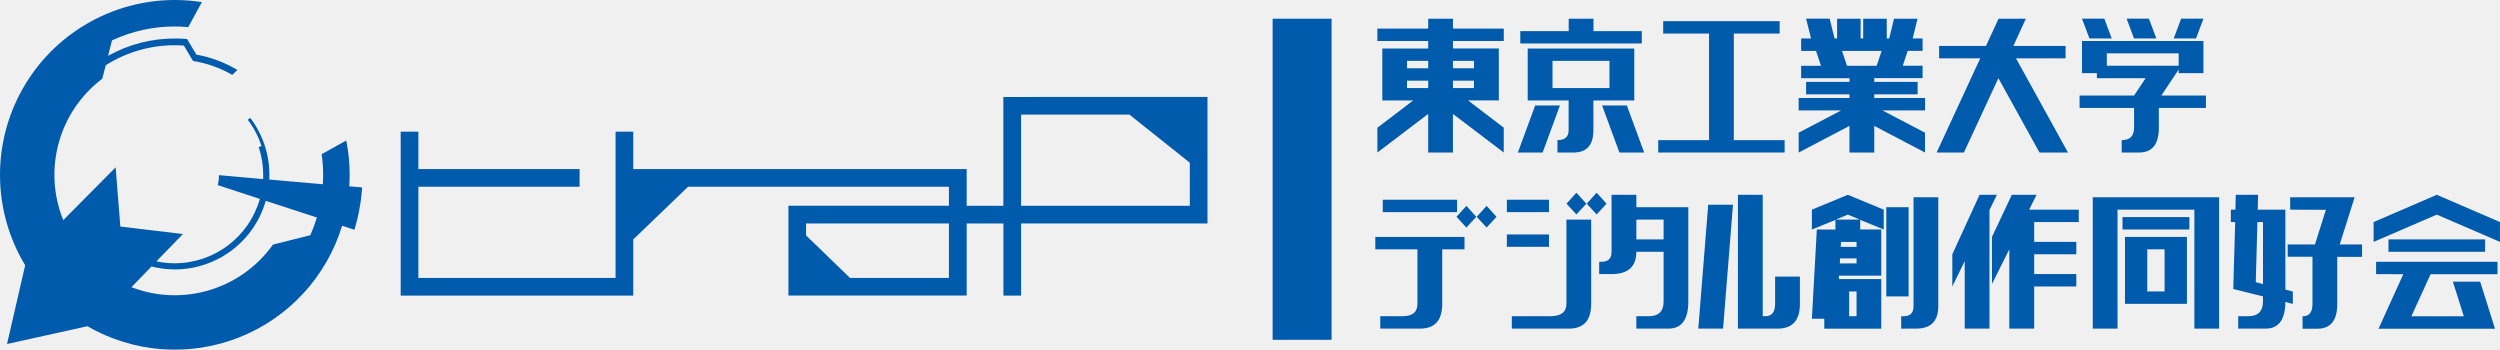
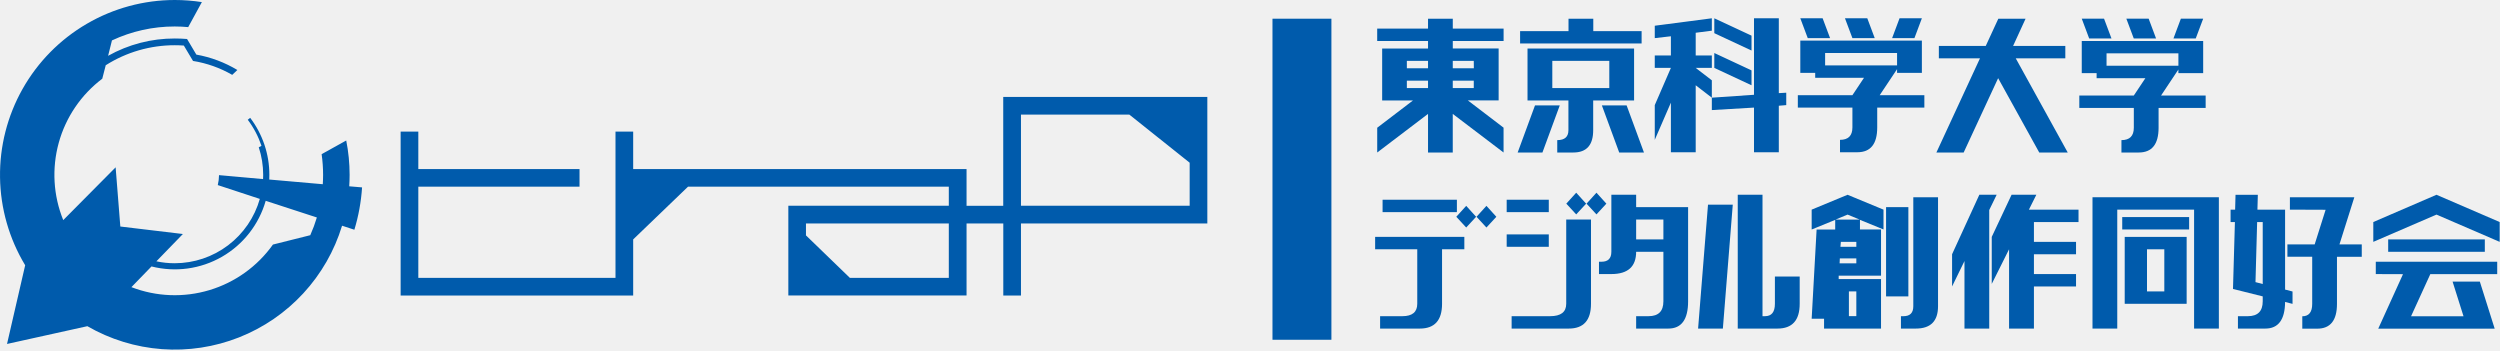
- <svg xmlns="http://www.w3.org/2000/svg" viewBox="0 0 1298.84 181.66">
+ <svg xmlns="http://www.w3.org/2000/svg" width="1299" height="182" viewBox="0 0 1299 182" fill="none">
+   <g clip-path="url(#clip0_213_23)">
+     <path d="M161.22 122.21L141.82 127.07C133.76 138.402 122.157 146.727 108.841 150.734C95.526 154.741 81.255 154.202 68.28 149.2L78.72 138.44C91.104 141.596 104.23 139.8 115.31 133.432C126.391 127.065 134.552 116.629 138.06 104.34L164.64 113C163.693 116.135 162.551 119.208 161.22 122.2M181.46 96.84C181.587 94.84 181.653 92.84 181.66 90.84C181.658 84.85 181.069 78.875 179.9 73L167.12 80.1C167.626 83.671 167.88 87.273 167.88 90.88C167.88 92.51 167.82 94.12 167.72 95.72L139.9 93.28C139.9 92.47 139.96 91.65 139.96 90.83C139.967 80.139 136.468 69.742 130 61.23L128.74 62.23C131.829 66.329 134.234 70.902 135.86 75.77L134.45 76.52C135.972 81.151 136.749 85.995 136.75 90.87C136.75 91.6 136.75 92.33 136.69 93.05L113.8 91C113.782 92.742 113.567 94.476 113.16 96.17L135 103.35C132.267 112.971 126.473 121.439 118.495 127.471C110.518 133.504 100.792 136.771 90.79 136.78C87.587 136.784 84.392 136.449 81.26 135.78L95.03 121.59L62.52 117.7L60.08 86.94L32.86 114.37C27.679 101.6 26.858 87.476 30.525 74.192C34.192 60.907 42.142 49.204 53.14 40.9L54.94 33.9C65.673 27.095 78.122 23.488 90.83 23.5C92.41 23.5 93.97 23.56 95.52 23.67L100.29 31.67C107.465 32.814 114.369 35.265 120.66 38.9L123.34 36.37C116.78 32.427 109.555 29.716 102.02 28.37L97.2 20.26C95.067 20.087 92.943 20 90.83 20C78.695 19.968 66.757 23.068 56.17 29L58.17 21C68.379 16.218 79.517 13.746 90.79 13.76C93.16 13.76 95.5 13.88 97.79 14.09L104.89 1.09C100.238 0.369 95.538 0.005 90.83 0C74.733 0.006 58.926 4.288 45.028 12.409C31.129 20.529 19.637 32.196 11.728 46.216C3.819 60.236 -0.224 76.106 0.014 92.201C0.251 108.296 4.76 124.04 13.08 137.82L3.65 178.72L45.39 169.49C57.235 176.327 70.471 180.402 84.11 181.412C97.749 182.421 111.44 180.339 124.163 175.32C136.885 170.301 148.311 162.475 157.588 152.426C166.864 142.376 173.753 130.363 177.74 117.28L184.13 119.37C186.303 112.214 187.645 104.832 188.13 97.37L181.44 96.8L181.46 96.84Z" fill="#005BAC" />
+     <path d="M618.15 106.91H530.5V59.55H586.8L618.15 84.55V106.94V106.91ZM493 144.38H441.6L418.78 122.31V116.1H493V144.38ZM521.28 50.38V106.93H502.22V87.83H329V68.39H319.81V144.39H217.36V97H301.12V87.83H217.36V68.39H208.17V153.56H329V124.4L357.49 97H493V106.89H409.62V153.54H502.22V116.1H521.31V153.56H530.5V116.1H627.33V50.36L521.28 50.38Z" fill="#005BAC" />
+     <path d="M691.8 9.72H661.18V176.54H691.8V9.72Z" fill="#005BAC" />
+     <path d="M715.59 21.31V14.87H742V9.72H754.87V14.87H781.27V21.31H754.87V25.17H778.69V52.17H762.69L781.25 66.33V79.24L754.85 59.18V79.24H742V59.18L715.6 79.24V66.37L734.17 52.21H718.17V25.21H742V21.31H715.59ZM731 45.77H742V41.91H731V45.77ZM765.77 45.77V41.91H754.86V45.77H765.77ZM731 31.61V35.47H742V31.61H731ZM765.77 31.61H754.86V35.47H765.81L765.77 31.61Z" fill="#005BAC" />
+     <path d="M789.84 22.59V16.16H815V9.72H827.87V16.16H852.98V22.59H789.84ZM793.7 52.21V25.21H849.07V52.21H827.82V67.66C827.82 75.38 824.387 79.24 817.52 79.24H809.15V72.81C813.017 72.81 814.95 71.093 814.95 67.66V52.21H793.7ZM806.58 45.77H836.19V31.61H806.58V45.77ZM788.58 79.24L797.58 54.78H810.45L801.45 79.24H788.58ZM854.25 79.24H841.34L832.34 54.78H845.2L854.2 79.24H854.25Z" fill="#005BAC" />
+     <path d="M1007.43 30.32V23.88H1031.79L1038.33 9.72H1052.49L1046 23.88H1073.14V30.32H1047.39L1074.39 79.24H1059.59L1038.23 40.62L1020.32 79.24H1006.15L1028.79 30.32H1007.43Z" fill="#005BAC" />
+     <path d="M1081.68 38V21.31H1144.77V38H1131.89V36.11L1122.89 49.63H1146.06V56.07H1121.6V66.37C1121.6 74.95 1118.17 79.24 1111.3 79.24H1102.3V72.81C1106.59 72.81 1108.73 70.663 1108.73 66.37V56.07H1080.41V49.63H1108.73L1114.73 40.63H1089.4V38H1081.68ZM1085.54 20L1081.68 9.7H1093.26L1097.13 20H1085.54ZM1108.71 20L1104.85 9.7H1116.44L1120.3 20H1108.71ZM1140.9 20H1129.32L1133.18 9.7H1144.77L1140.9 20ZM1131.9 27.72H1094.56V34.16H1131.9V27.72Z" fill="#005BAC" />
+     <path d="M737.7 170.73H717.1V164.29H728.69C733.837 164.29 736.41 162.143 736.41 157.85V129.53H714.52V123.09H760.87V129.53H749.29V157.85C749.29 166.443 745.427 170.737 737.7 170.73ZM718.39 110.22V103.78H757V110.22H718.39ZM761.84 118.22L756.69 112.64L761.84 106.96L766.99 112.64L761.84 118.22ZM772.35 118.22L767.2 112.64L772.35 106.96L777.5 112.64L772.35 118.22Z" fill="#005BAC" />
+     <path d="M815.05 170.73H785.44V164.29H805.44C811.02 164.29 813.81 162.143 813.81 157.85V114.08H826.68V157.85C826.68 166.443 822.817 170.737 815.09 170.73H815.05ZM782.87 110.22V103.78H804.75V110.22H782.87ZM782.87 128.22V121.8H804.75V128.24L782.87 128.22ZM819 111.4L813.85 105.82L819 100.13L824.15 105.82L819 111.4ZM829.52 111.4L824.37 105.82L829.52 100.13L834.67 105.82L829.52 111.4Z" fill="#005BAC" />
+     <path d="M850.14 170.73V164.29H856.58C861.733 164.29 864.307 161.717 864.3 156.57V130.82H850.14C850.14 138.54 845.847 142.4 837.26 142.4H830.83V136H832.11C835.55 136 837.26 134.28 837.26 130.85V101.2H850.14V107.64H877.14V156.57C877.14 166.01 873.707 170.73 866.84 170.73H850.14ZM864.3 114.08H850.14V124.38H864.3V114.08Z" fill="#005BAC" />
+     <path d="M882.33 170.73L887.48 106.35H900.35L895.2 170.73H882.33ZM902.93 170.73V101.2H915.8V164.29H917.09C920.52 164.29 922.24 162.15 922.24 157.85V143.69H935.12V157.85C935.12 166.443 931.257 170.737 923.53 170.73H902.93Z" fill="#005BAC" />
+     <path d="M941.34 119.23V108.93L960 101.2L978.67 108.93V119.23L966.44 114.23V119.23H977.38V143.23H955.38V145H977.38V170.75H947.78V165.6H941.34L943.91 119.25H953.57V114.25L941.34 119.25V119.23ZM980 154V107.64H991.59V154H980ZM987.73 170.74V164.3H989C992.43 164.3 994.15 162.59 994.15 159.15V102.49H1007V159.14C1007 166.873 1003.14 170.737 995.42 170.73L987.73 170.74ZM953.83 114.09H966.27L960 111.5L953.78 114.08L953.83 114.09ZM956.51 125.68L956.29 128.25H964.55V125.68H956.51ZM955.97 134.26L955.86 136.84H964.55V134.26H955.97ZM960.69 164.26H964.55V151.42H960.69V164.26Z" fill="#005BAC" />
+     <path d="M1033.61 170.73H1020.74V135.64L1014.3 148.84V132.1L1028.46 101.2H1037.46L1033.6 109.14L1033.61 170.73ZM1056.79 170.73H1043.91V129.53L1034.91 147.53V123.09L1045.21 101.2H1058.08L1054.22 108.93H1080V115.37H1056.83V125.67H1078.71V132.1H1056.83V142.4H1078.71V148.84H1056.83V170.73H1056.79Z" fill="#005BAC" />
+     <path d="M1087.26 170.73V102.49H1152.92V170.73H1140.05V108.93H1100.13V170.73H1087.26ZM1102.71 119.23V112.79H1137.47V119.23H1102.71ZM1104 157.85V123.09H1136.18V157.85H1104ZM1115.58 151.42H1124.58V129.53H1115.58V151.42Z" fill="#005BAC" />
+     <path d="M1189.83 108.93V102.49H1223.31L1215.58 127H1227.17V133.44H1214.29V157.9C1214.29 166.493 1210.86 170.787 1203.99 170.78H1196.27V164.34C1199.7 164.34 1201.42 162.2 1201.42 157.9V133.39H1188.54V127H1202.7L1208.39 109L1189.83 108.93ZM1162.83 170.73V164.29H1167.98C1173.13 164.29 1175.7 161.717 1175.71 156.57V154L1160.26 150.14L1161.26 115.38H1159.01V108.94H1161.37L1161.58 101.21H1173.17L1172.96 108.94H1187.33V150.46L1191.2 151.46V157.89L1187.33 156.89C1187.26 166.123 1183.82 170.737 1177.03 170.73H1162.83ZM1175.71 115.37H1172.81L1171.95 146.59L1175.71 147.59V115.37Z" fill="#005BAC" />
+     <path d="M1234.46 142.41V136H1297.55V142.44H1262.79L1252.79 164.32H1280.04L1274.36 146.32H1288.52L1296.24 170.78H1235.73L1248.6 142.46L1234.46 142.41ZM1240.9 130.82V124.38H1291.11V130.82H1240.9ZM1233.17 125.67V115.37L1266 101.2L1298.83 115.37V125.67L1266 111.5L1233.17 125.67Z" fill="#005BAC" />
+     <path d="M935.441 37.859V21.102H998.605V37.859H985.715V35.926L976.691 49.461H999.895V55.906H975.402V66.219C975.402 74.812 971.965 79.109 965.09 79.109H956.066V72.664C960.363 72.664 962.512 70.516 962.512 66.219V55.906H934.152V49.461H962.512L968.527 40.438H943.176V37.859H935.441ZM939.309 19.812L935.441 9.5H947.043L950.91 19.812H939.309ZM962.512 19.812L958.645 9.5H970.246L974.113 19.812H962.512ZM994.738 19.812H983.137L987.004 9.5H998.605L994.738 19.812ZM985.715 27.547H948.332V33.992H985.715V27.547Z" fill="#005BAC" />
+     <path d="M868.195 79.109V53.328L859.816 72.664V54.617L868.195 35.281H859.816V28.836H868.195V18.846L859.816 19.812V13.367L889.465 9.5V15.945L881.086 17.02V28.836H889.465V35.281H881.086L889.465 41.727V50.75L881.086 44.305V79.109H868.195ZM911.379 9.5H924.27V48.387L928.137 48.172V54.617L924.27 54.94V79.109H911.379V55.906L889.465 57.195V50.75L911.379 49.246V9.5ZM890.754 17.234V9.5L910.09 18.523V26.258L890.754 17.234ZM890.754 35.281V27.547L910.09 36.57V44.305L890.754 35.281Z" fill="#005BAC" />
+   </g>
  <defs>
-     <style>.cls-1{fill:#005bac;}</style>
+     <clipPath id="clip0_213_23">
+       <rect width="1298.84" height="181.66" fill="white" />
+     </clipPath>
  </defs>
-   <g id="レイヤー_2" data-name="レイヤー 2">
-     <g id="レイヤー_1-2" data-name="レイヤー 1">
-       <path class="cls-1" d="M161.22,122.21l-19.4,4.86A62.61,62.61,0,0,1,68.28,149.2l10.44-10.76a49.1,49.1,0,0,0,59.34-34.1L164.64,113a78.49,78.49,0,0,1-3.42,9.2m20.24-25.36q.19-3,.2-6A91.57,91.57,0,0,0,179.9,73l-12.78,7.1a76.74,76.74,0,0,1,.76,10.78c0,1.63-.06,3.24-.16,4.84L139.9,93.28c0-.81.06-1.63.06-2.45A48.87,48.87,0,0,0,130,61.23l-1.26,1a47.5,47.5,0,0,1,7.12,13.54l-1.41.75a46,46,0,0,1,2.3,14.35c0,.73,0,1.46-.06,2.18L113.8,91a23.16,23.16,0,0,1-.64,5.17L135,103.35a46,46,0,0,1-44.21,33.43,45.39,45.39,0,0,1-9.53-1l13.77-14.19-32.51-3.89L60.08,86.94,32.86,114.37A62.58,62.58,0,0,1,53.14,40.9l1.8-7A66.91,66.91,0,0,1,90.83,23.5c1.58,0,3.14.06,4.69.17h0l4.77,8a59.41,59.41,0,0,1,20.37,7.23l2.68-2.53a62.85,62.85,0,0,0-21.32-8L97.2,20.26Q94,20,90.83,20A70.53,70.53,0,0,0,56.17,29l2-8a76.68,76.68,0,0,1,32.62-7.24c2.37,0,4.71.12,7,.33l7.1-13A92.46,92.46,0,0,0,90.83,0,90.86,90.86,0,0,0,13.08,137.82l-9.43,40.9,41.74-9.23a90.87,90.87,0,0,0,132.35-52.21l6.39,2.09a97.5,97.5,0,0,0,4-22l-6.69-.57Z" />
-       <path class="cls-1" d="M618.15,106.91H530.5V59.55h56.3l31.35,25v22.39ZM493,144.38h-51.4l-22.82-22.07V116.1H493Zm28.28-94v56.55H502.22V87.83H329V68.39h-9.19v76H217.36V97h83.76V87.83H217.36V68.39h-9.19v85.17H329V124.4L357.49,97H493v9.89H409.62v46.65h92.6V116.1h19.09v37.46h9.19V116.1h96.83V50.36Z" />
-       <rect class="cls-1" x="661.18" y="9.72" width="30.62" height="166.82" />
-       <path class="cls-1" d="M715.59,21.31V14.87H742V9.72h12.87v5.15h26.4v6.44h-26.4v3.86h23.82v27h-16l18.56,14.16V79.24l-26.4-20.06V79.24H742V59.18l-26.4,20.06V66.37l18.57-14.16h-16v-27H742V21.31ZM731,45.77h11V41.91H731Zm34.77,0V41.91H754.86v3.86ZM731,31.61v3.86h11V31.61Zm34.77,0H754.86v3.86h10.95Z" />
-       <path class="cls-1" d="M789.84,22.59V16.16H815V9.72h12.87v6.44h25.11v6.43Zm3.86,29.62v-27h55.37v27H827.82V67.66q0,11.58-10.3,11.58h-8.37V72.81q5.8,0,5.8-5.15V52.21Zm12.88-6.44h29.61V31.61H806.58Zm-18,33.47,9-24.46h12.87l-9,24.46Zm65.67,0H841.34l-9-24.46H845.2l9,24.46Z" />
-       <path class="cls-1" d="M864.09,17.44V11H924.6v6.43H900.78V72.81h26.4v6.43H861.51V72.81h26.4V17.44Z" />
-       <path class="cls-1" d="M934.47,79.24V68.94l22.1-11.58h-22.1V50.92h26.4V49H938.33V42.55h22.54V40.62H935.76V34.18h10.3l-2.57-7.72h-7.73V20h5.15l-2.58-10.3h12.24L953.14,20h1.29V9.72h12.23V20H968V9.72h12.23V20h1.29L984,9.72h12.23L993.7,20h5.15v6.44h-7.73l-2.57,7.72h10.3v6.44H973.74v1.93h22.53V49H973.74v1.93h26.4v6.44H978l22.11,11.58v10.3L973.74,65.4V79.24H960.87V65.4l-26.4,13.84ZM975,34.18l2.57-7.72H957l2.58,7.72Z" />
-       <path class="cls-1" d="M1007.43,30.32V23.88h24.36l6.54-14.16h14.16L1046,23.88h27.14v6.44h-25.75l27,48.92h-14.8l-21.36-38.62-17.91,38.62h-14.17l22.64-48.92Z" />
-       <path class="cls-1" d="M1081.68,38V21.31h63.09V38h-12.88V36.11l-9,13.52h23.17v6.44h-24.46v10.3q0,12.87-10.3,12.87h-9V72.81q6.43,0,6.43-6.44V56.07h-28.32V49.63h28.32l6-9H1089.4V38Zm3.86-18-3.86-10.3h11.58l3.87,10.3Zm23.17,0-3.86-10.3h11.59L1120.3,20Zm32.19,0h-11.58l3.86-10.3h11.59L1140.9,20Zm-9,7.72h-37.34v6.44h37.34Z" />
-       <path class="cls-1" d="M737.7,170.73H717.1v-6.44h11.59q7.72,0,7.72-6.44V129.53H714.52v-6.44h46.35v6.44H749.29v28.32Q749.29,170.74,737.7,170.73Zm-19.31-60.51v-6.44H757v6.44Zm43.45,8-5.15-5.58,5.15-5.68,5.15,5.68Zm10.51,0-5.15-5.58,5.15-5.68,5.15,5.68Z" />
-       <path class="cls-1" d="M815.05,170.73H785.44v-6.44h20q8.37,0,8.37-6.44V114.08h12.87v43.77q0,12.89-11.59,12.88Zm-32.18-60.51v-6.44h21.88v6.44Zm0,18V121.8h21.88v6.44ZM819,111.4l-5.15-5.58,5.15-5.69,5.15,5.69Zm10.52,0-5.15-5.58,5.15-5.69,5.15,5.69Z" />
-       <path class="cls-1" d="M850.14,170.73v-6.44h6.44q7.73,0,7.72-7.72V130.82H850.14q0,11.58-12.88,11.58h-6.43V136h1.28c3.44,0,5.15-1.72,5.15-5.15V101.2h12.88v6.44h27v48.93q0,14.16-10.3,14.16Zm14.16-56.65H850.14v10.3H864.3Z" />
-       <path class="cls-1" d="M882.33,170.73l5.15-64.38h12.87l-5.15,64.38Zm20.6,0V101.2H915.8v63.09h1.29c3.43,0,5.15-2.14,5.15-6.44V143.69h12.88v14.16q0,12.89-11.59,12.88Z" />
-       <path class="cls-1" d="M941.34,119.23v-10.3L960,101.2l18.67,7.73v10.3l-12.23-5v5h10.94v24h-22V145h22v25.75H947.78v-5.15h-6.44l2.57-46.35h9.66v-5l-12.23,5ZM980,154V107.64h11.59V154Zm7.73,16.74v-6.44H989c3.43,0,5.15-1.71,5.15-5.15V102.49H1007v56.65q0,11.6-11.58,11.59Zm-33.9-56.65h12.44L960,111.5l-6.22,2.58Zm2.68,11.59-.22,2.57h8.26v-2.57Zm-.54,8.58-.11,2.58h8.69v-2.58Zm4.72,30h3.86V151.42h-3.86Z" />
-       <path class="cls-1" d="M1033.61,170.73h-12.87V135.64l-6.44,13.2V132.1l14.16-30.9h9l-3.86,7.94Zm23.18,0h-12.88v-41.2l-9,18V123.09l10.3-21.89h12.87l-3.86,7.73H1080v6.44h-23.17v10.3h21.88v6.43h-21.88v10.3h21.88v6.44h-21.88v21.89Z" />
-       <path class="cls-1" d="M1087.26,170.73V102.49h65.66v68.24h-12.87v-61.8h-39.92v61.8Zm15.45-51.5v-6.44h34.76v6.44Zm1.29,38.62V123.09h32.18v34.76Zm11.58-6.43h9V129.53h-9Z" />
-       <path class="cls-1" d="M1189.83,108.93v-6.44h33.48L1215.58,127h11.59v6.44h-12.88v24.46q0,12.89-10.3,12.88h-7.72v-6.44c3.43,0,5.15-2.14,5.15-6.44V133.39h-12.88V127h14.16l5.69-18Zm-27,61.8v-6.44h5.15q7.72,0,7.73-7.72V154l-15.45-3.86,1-34.76h-2.25v-6.44h2.36l.21-7.73h11.59l-.21,7.73h14.37v41.52l3.87,1v6.43l-3.87-1q-.11,13.85-10.3,13.84Zm12.88-55.36h-2.9l-.86,31.22,3.76,1Z" />
-       <path class="cls-1" d="M1234.46,142.41V136h63.09v6.44h-34.76l-10,21.88h27.25l-5.68-18h14.16l7.72,24.46h-60.51l12.87-28.32Zm6.44-11.59v-6.44h50.21v6.44Zm-7.73-5.15v-10.3L1266,101.2l32.83,14.17v10.3L1266,111.5Z" />
-     </g>
-   </g>
</svg>
